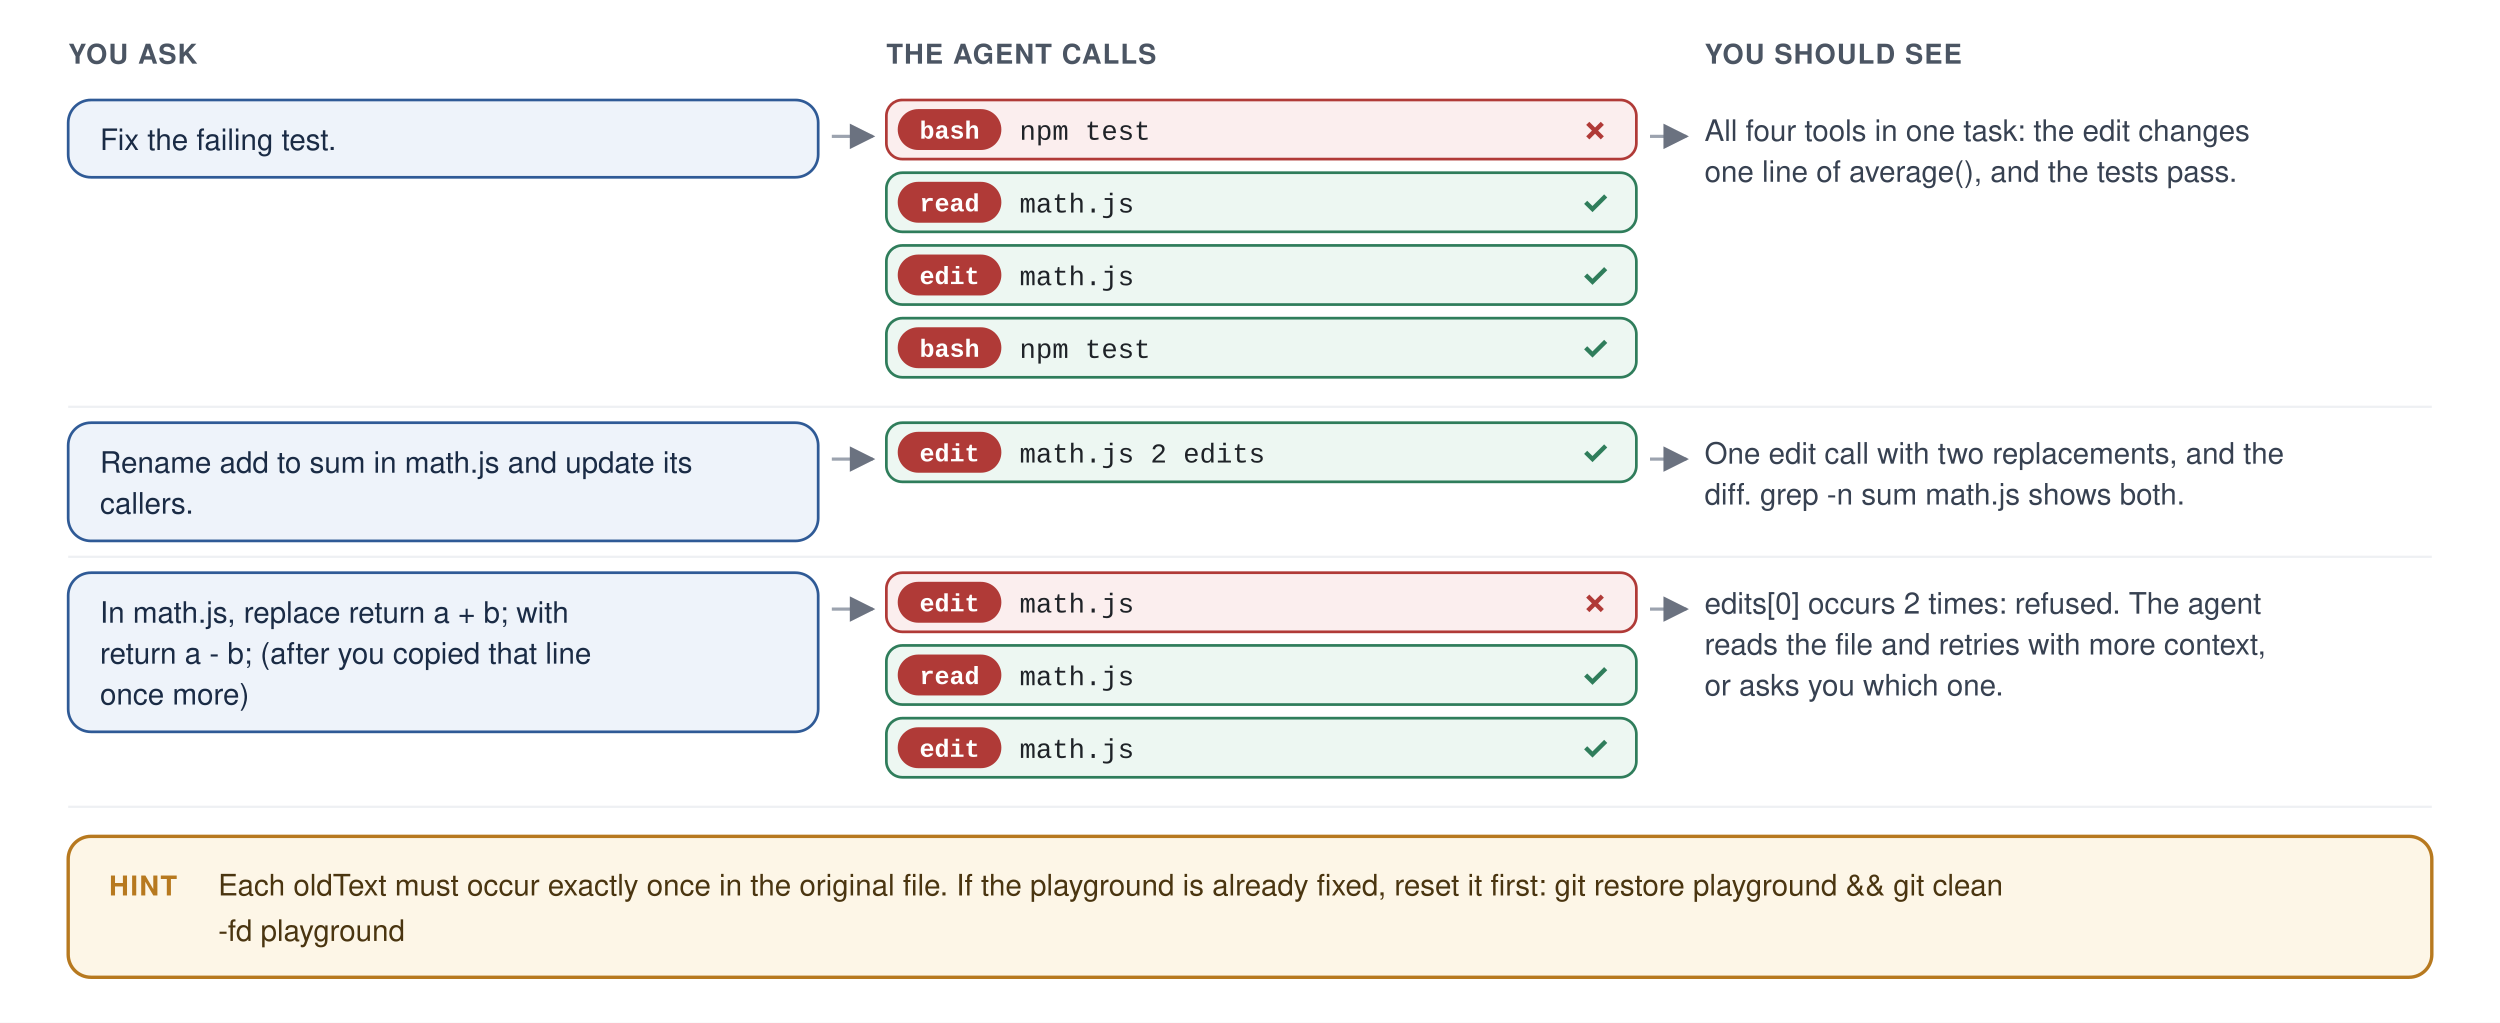
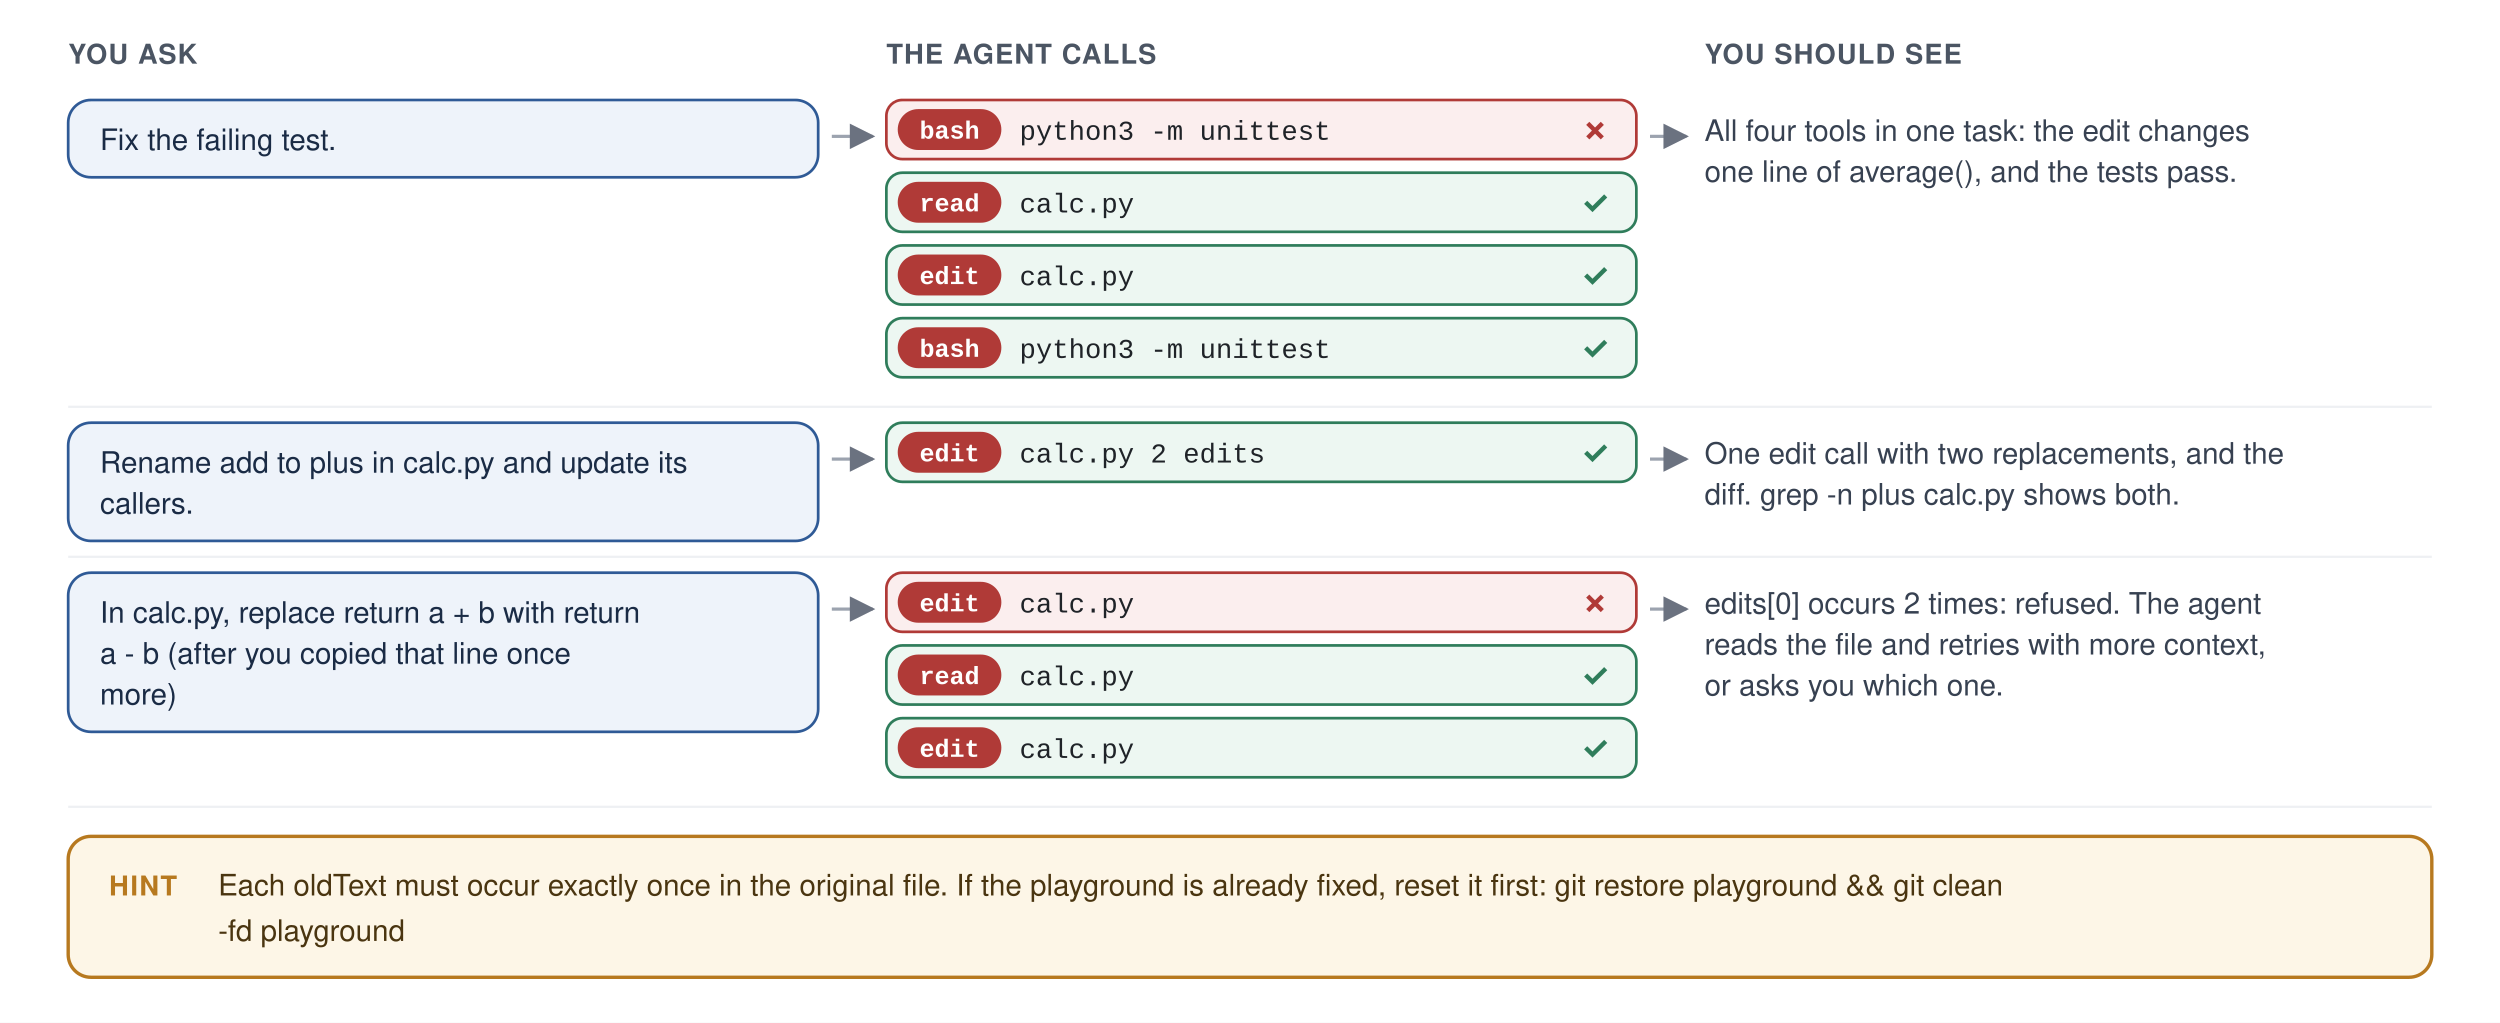
<svg xmlns="http://www.w3.org/2000/svg" width="1100" height="450" viewBox="0 0 1100 450" font-family="-apple-system, 'Segoe UI', Helvetica, Arial, sans-serif" font-size="14">
  <defs>
    <marker id="arrow" viewBox="0 0 10 10" refX="9" refY="5" markerWidth="8" markerHeight="8" orient="auto-start-reverse">
      <path d="M 0 0 L 10 5 L 0 10 z" fill="#6b7280" />
    </marker>
  </defs>
  <rect width="100%" height="100%" fill="#ffffff" />
  <text x="30" y="28" fill="#4b5563" font-size="12" font-weight="700" letter-spacing="0.5">YOU ASK</text>
  <text x="390" y="28" fill="#4b5563" font-size="12" font-weight="700" letter-spacing="0.5">THE AGENT CALLS</text>
  <text x="750" y="28" fill="#4b5563" font-size="12" font-weight="700" letter-spacing="0.5">YOU SHOULD SEE</text>
  <rect x="30" y="44" width="330" height="34" rx="10" fill="#eef3fa" stroke="#2f5a96" stroke-width="1.2" />
  <text x="44" y="66" fill="#1a2b45" font-size="13" font-weight="400" text-anchor="start">Fix the failing test.</text>
  <rect x="390" y="44" width="330" height="26" rx="7" fill="#fbeeee" stroke="#b03a37" stroke-width="1.2" />
  <rect x="395" y="48" width="45.6" height="18" rx="9" fill="#b03a37" />
  <text x="417.8" y="61" fill="#fff" font-size="11" font-weight="700" text-anchor="middle" font-family="ui-monospace, SFMono-Regular, Menlo, Consolas, 'Liberation Mono', monospace">bash</text>
-   <text x="448.6" y="61.5" fill="#1f2328" font-size="12" font-family="ui-monospace, SFMono-Regular, Menlo, Consolas, 'Liberation Mono', monospace">npm test</text>
+   <text x="448.6" y="61.5" fill="#1f2328" font-size="12" font-family="ui-monospace, SFMono-Regular, Menlo, Consolas, 'Liberation Mono', monospace">python3 -m unittest</text>
  <text x="708" y="62" fill="#b03a37" font-size="14" font-weight="700" text-anchor="end">✗</text>
  <rect x="390" y="76" width="330" height="26" rx="7" fill="#edf7f2" stroke="#2f7d5b" stroke-width="1.2" />
  <rect x="395" y="80" width="45.6" height="18" rx="9" fill="#b03a37" />
  <text x="417.8" y="93" fill="#fff" font-size="11" font-weight="700" text-anchor="middle" font-family="ui-monospace, SFMono-Regular, Menlo, Consolas, 'Liberation Mono', monospace">read</text>
-   <text x="448.6" y="93.5" fill="#1f2328" font-size="12" font-family="ui-monospace, SFMono-Regular, Menlo, Consolas, 'Liberation Mono', monospace">math.js</text>
+   <text x="448.6" y="93.5" fill="#1f2328" font-size="12" font-family="ui-monospace, SFMono-Regular, Menlo, Consolas, 'Liberation Mono', monospace">calc.py</text>
  <text x="708" y="94" fill="#2f7d5b" font-size="14" font-weight="700" text-anchor="end">✓</text>
  <rect x="390" y="108" width="330" height="26" rx="7" fill="#edf7f2" stroke="#2f7d5b" stroke-width="1.2" />
  <rect x="395" y="112" width="45.6" height="18" rx="9" fill="#b03a37" />
  <text x="417.8" y="125" fill="#fff" font-size="11" font-weight="700" text-anchor="middle" font-family="ui-monospace, SFMono-Regular, Menlo, Consolas, 'Liberation Mono', monospace">edit</text>
-   <text x="448.6" y="125.5" fill="#1f2328" font-size="12" font-family="ui-monospace, SFMono-Regular, Menlo, Consolas, 'Liberation Mono', monospace">math.js</text>
+   <text x="448.6" y="125.5" fill="#1f2328" font-size="12" font-family="ui-monospace, SFMono-Regular, Menlo, Consolas, 'Liberation Mono', monospace">calc.py</text>
  <text x="708" y="126" fill="#2f7d5b" font-size="14" font-weight="700" text-anchor="end">✓</text>
  <rect x="390" y="140" width="330" height="26" rx="7" fill="#edf7f2" stroke="#2f7d5b" stroke-width="1.2" />
  <rect x="395" y="144" width="45.6" height="18" rx="9" fill="#b03a37" />
  <text x="417.8" y="157" fill="#fff" font-size="11" font-weight="700" text-anchor="middle" font-family="ui-monospace, SFMono-Regular, Menlo, Consolas, 'Liberation Mono', monospace">bash</text>
-   <text x="448.6" y="157.5" fill="#1f2328" font-size="12" font-family="ui-monospace, SFMono-Regular, Menlo, Consolas, 'Liberation Mono', monospace">npm test</text>
+   <text x="448.6" y="157.5" fill="#1f2328" font-size="12" font-family="ui-monospace, SFMono-Regular, Menlo, Consolas, 'Liberation Mono', monospace">python3 -m unittest</text>
  <text x="708" y="158" fill="#2f7d5b" font-size="14" font-weight="700" text-anchor="end">✓</text>
  <text x="750" y="62" fill="#374151" font-size="13" font-weight="400" text-anchor="start">All four tools in one task: the edit changes</text>
  <text x="750" y="80" fill="#374151" font-size="13" font-weight="400" text-anchor="start">one line of average(), and the tests pass.</text>
  <line x1="366" y1="60" x2="384" y2="60" stroke="#9ca3af" stroke-width="1.4" marker-end="url(#arrow)" />
  <line x1="726" y1="60" x2="742" y2="60" stroke="#9ca3af" stroke-width="1.4" marker-end="url(#arrow)" />
  <line x1="30" y1="179" x2="1070" y2="179" stroke="#eef0f3" />
  <rect x="30" y="186" width="330" height="52" rx="10" fill="#eef3fa" stroke="#2f5a96" stroke-width="1.2" />
-   <text x="44" y="208" fill="#1a2b45" font-size="13" font-weight="400" text-anchor="start">Rename add to sum in math.js and update its</text>
+   <text x="44" y="208" fill="#1a2b45" font-size="13" font-weight="400" text-anchor="start">Rename add to plus in calc.py and update its</text>
  <text x="44" y="226" fill="#1a2b45" font-size="13" font-weight="400" text-anchor="start">callers.</text>
  <rect x="390" y="186" width="330" height="26" rx="7" fill="#edf7f2" stroke="#2f7d5b" stroke-width="1.2" />
  <rect x="395" y="190" width="45.6" height="18" rx="9" fill="#b03a37" />
  <text x="417.8" y="203" fill="#fff" font-size="11" font-weight="700" text-anchor="middle" font-family="ui-monospace, SFMono-Regular, Menlo, Consolas, 'Liberation Mono', monospace">edit</text>
-   <text x="448.6" y="203.5" fill="#1f2328" font-size="12" font-family="ui-monospace, SFMono-Regular, Menlo, Consolas, 'Liberation Mono', monospace">math.js  2 edits</text>
+   <text x="448.6" y="203.5" fill="#1f2328" font-size="12" font-family="ui-monospace, SFMono-Regular, Menlo, Consolas, 'Liberation Mono', monospace">calc.py  2 edits</text>
  <text x="708" y="204" fill="#2f7d5b" font-size="14" font-weight="700" text-anchor="end">✓</text>
  <text x="750" y="204" fill="#374151" font-size="13" font-weight="400" text-anchor="start">One edit call with two replacements, and the</text>
-   <text x="750" y="222" fill="#374151" font-size="13" font-weight="400" text-anchor="start">diff. grep -n sum math.js shows both.</text>
+   <text x="750" y="222" fill="#374151" font-size="13" font-weight="400" text-anchor="start">diff. grep -n plus calc.py shows both.</text>
  <line x1="366" y1="202" x2="384" y2="202" stroke="#9ca3af" stroke-width="1.4" marker-end="url(#arrow)" />
  <line x1="726" y1="202" x2="742" y2="202" stroke="#9ca3af" stroke-width="1.4" marker-end="url(#arrow)" />
  <line x1="30" y1="245" x2="1070" y2="245" stroke="#eef0f3" />
  <rect x="30" y="252" width="330" height="70" rx="10" fill="#eef3fa" stroke="#2f5a96" stroke-width="1.2" />
-   <text x="44" y="274" fill="#1a2b45" font-size="13" font-weight="400" text-anchor="start">In math.js, replace return a + b; with</text>
-   <text x="44" y="292" fill="#1a2b45" font-size="13" font-weight="400" text-anchor="start">return a - b;  (after you copied that line</text>
-   <text x="44" y="310" fill="#1a2b45" font-size="13" font-weight="400" text-anchor="start">once more)</text>
+   <text x="44" y="274" fill="#1a2b45" font-size="13" font-weight="400" text-anchor="start">In calc.py, replace return a + b with return</text>
+   <text x="44" y="292" fill="#1a2b45" font-size="13" font-weight="400" text-anchor="start">a - b  (after you copied that line once</text>
+   <text x="44" y="310" fill="#1a2b45" font-size="13" font-weight="400" text-anchor="start">more)</text>
  <rect x="390" y="252" width="330" height="26" rx="7" fill="#fbeeee" stroke="#b03a37" stroke-width="1.2" />
  <rect x="395" y="256" width="45.6" height="18" rx="9" fill="#b03a37" />
  <text x="417.8" y="269" fill="#fff" font-size="11" font-weight="700" text-anchor="middle" font-family="ui-monospace, SFMono-Regular, Menlo, Consolas, 'Liberation Mono', monospace">edit</text>
-   <text x="448.6" y="269.5" fill="#1f2328" font-size="12" font-family="ui-monospace, SFMono-Regular, Menlo, Consolas, 'Liberation Mono', monospace">math.js</text>
+   <text x="448.6" y="269.5" fill="#1f2328" font-size="12" font-family="ui-monospace, SFMono-Regular, Menlo, Consolas, 'Liberation Mono', monospace">calc.py</text>
  <text x="708" y="270" fill="#b03a37" font-size="14" font-weight="700" text-anchor="end">✗</text>
  <rect x="390" y="284" width="330" height="26" rx="7" fill="#edf7f2" stroke="#2f7d5b" stroke-width="1.2" />
  <rect x="395" y="288" width="45.6" height="18" rx="9" fill="#b03a37" />
  <text x="417.8" y="301" fill="#fff" font-size="11" font-weight="700" text-anchor="middle" font-family="ui-monospace, SFMono-Regular, Menlo, Consolas, 'Liberation Mono', monospace">read</text>
-   <text x="448.6" y="301.5" fill="#1f2328" font-size="12" font-family="ui-monospace, SFMono-Regular, Menlo, Consolas, 'Liberation Mono', monospace">math.js</text>
+   <text x="448.6" y="301.5" fill="#1f2328" font-size="12" font-family="ui-monospace, SFMono-Regular, Menlo, Consolas, 'Liberation Mono', monospace">calc.py</text>
  <text x="708" y="302" fill="#2f7d5b" font-size="14" font-weight="700" text-anchor="end">✓</text>
  <rect x="390" y="316" width="330" height="26" rx="7" fill="#edf7f2" stroke="#2f7d5b" stroke-width="1.2" />
  <rect x="395" y="320" width="45.6" height="18" rx="9" fill="#b03a37" />
  <text x="417.8" y="333" fill="#fff" font-size="11" font-weight="700" text-anchor="middle" font-family="ui-monospace, SFMono-Regular, Menlo, Consolas, 'Liberation Mono', monospace">edit</text>
-   <text x="448.6" y="333.5" fill="#1f2328" font-size="12" font-family="ui-monospace, SFMono-Regular, Menlo, Consolas, 'Liberation Mono', monospace">math.js</text>
+   <text x="448.6" y="333.5" fill="#1f2328" font-size="12" font-family="ui-monospace, SFMono-Regular, Menlo, Consolas, 'Liberation Mono', monospace">calc.py</text>
  <text x="708" y="334" fill="#2f7d5b" font-size="14" font-weight="700" text-anchor="end">✓</text>
  <text x="750" y="270" fill="#374151" font-size="13" font-weight="400" text-anchor="start">edits[0] occurs 2 times: refused. The agent</text>
  <text x="750" y="288" fill="#374151" font-size="13" font-weight="400" text-anchor="start">reads the file and retries with more context,</text>
  <text x="750" y="306" fill="#374151" font-size="13" font-weight="400" text-anchor="start">or asks you which one.</text>
  <line x1="366" y1="268" x2="384" y2="268" stroke="#9ca3af" stroke-width="1.4" marker-end="url(#arrow)" />
  <line x1="726" y1="268" x2="742" y2="268" stroke="#9ca3af" stroke-width="1.4" marker-end="url(#arrow)" />
  <line x1="30" y1="355" x2="1070" y2="355" stroke="#eef0f3" />
  <rect x="30" y="368" width="1040" height="62" rx="10" fill="#fdf6e7" stroke="#b7791f" stroke-width="1.5" />
  <text x="48" y="394" fill="#b7791f" font-size="12" font-weight="700" letter-spacing="0.6">HINT</text>
  <text x="96" y="394" fill="#4a3510" font-size="13" font-weight="400" text-anchor="start">Each oldText must occur exactly once in the original file. If the playground is already fixed, reset it first: git restore playground &amp;&amp; git clean</text>
  <text x="96" y="414" fill="#4a3510" font-size="13" font-weight="400" text-anchor="start">-fd playground</text>
</svg>
